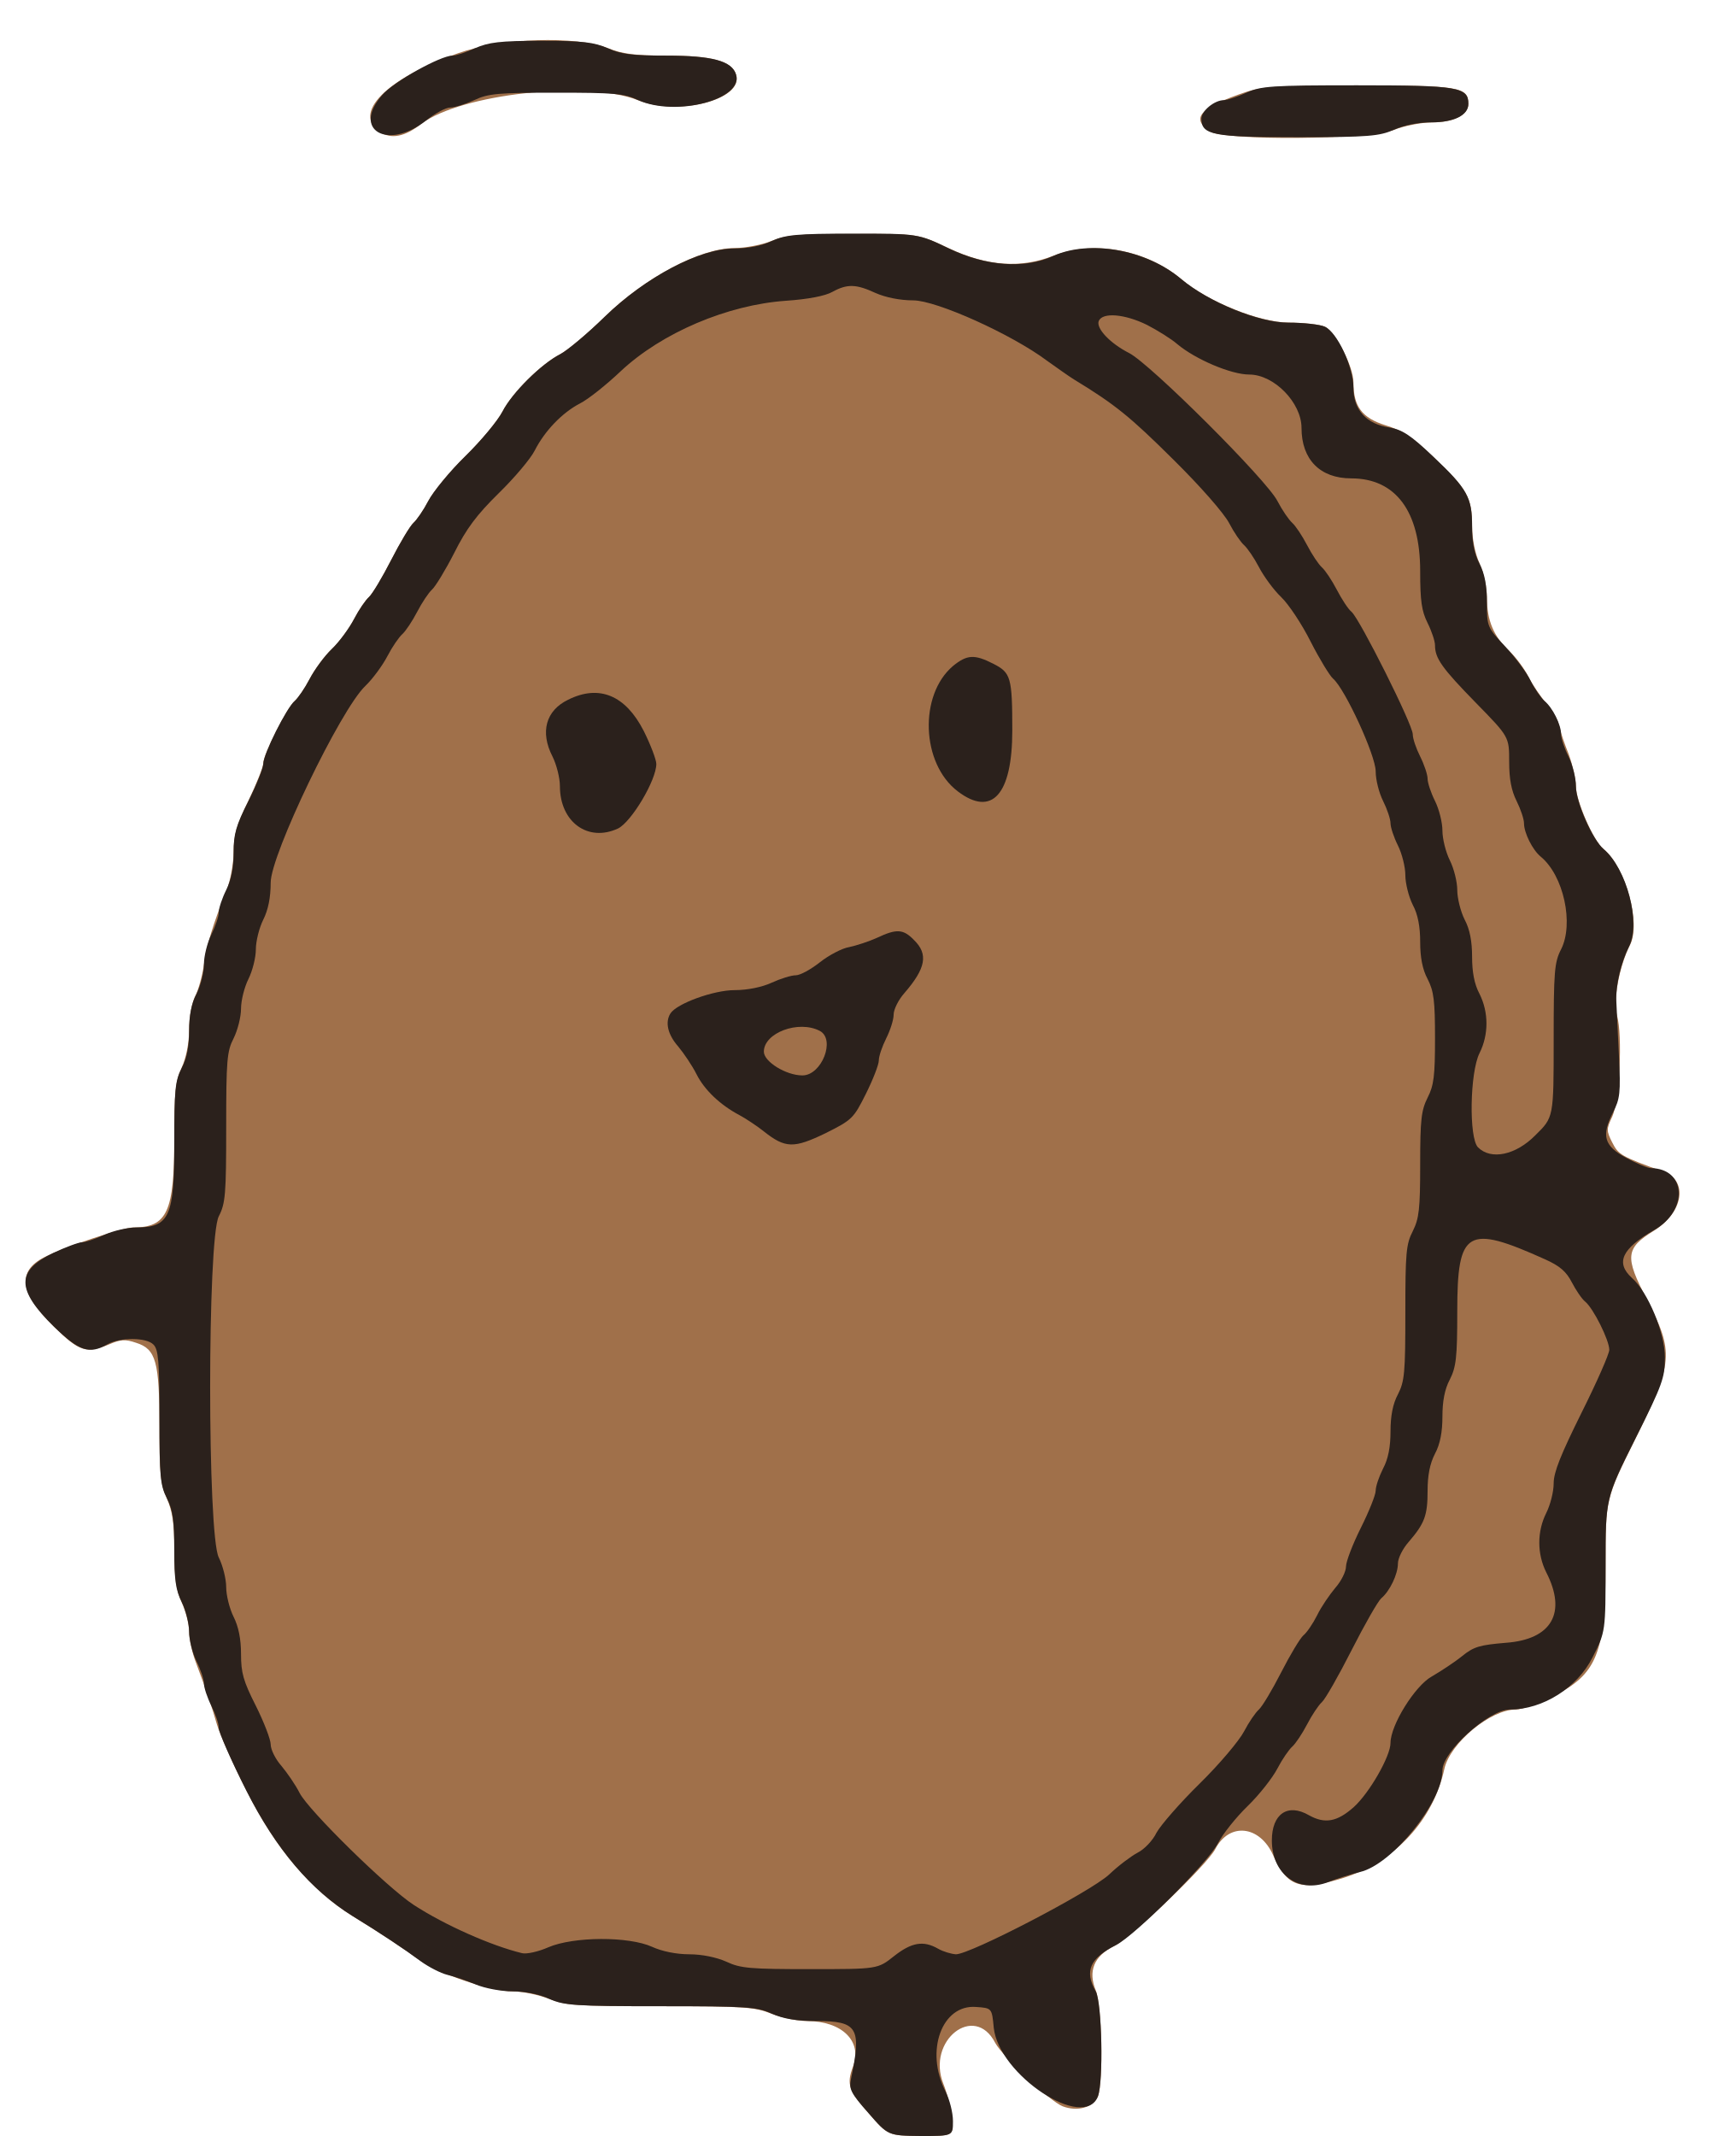
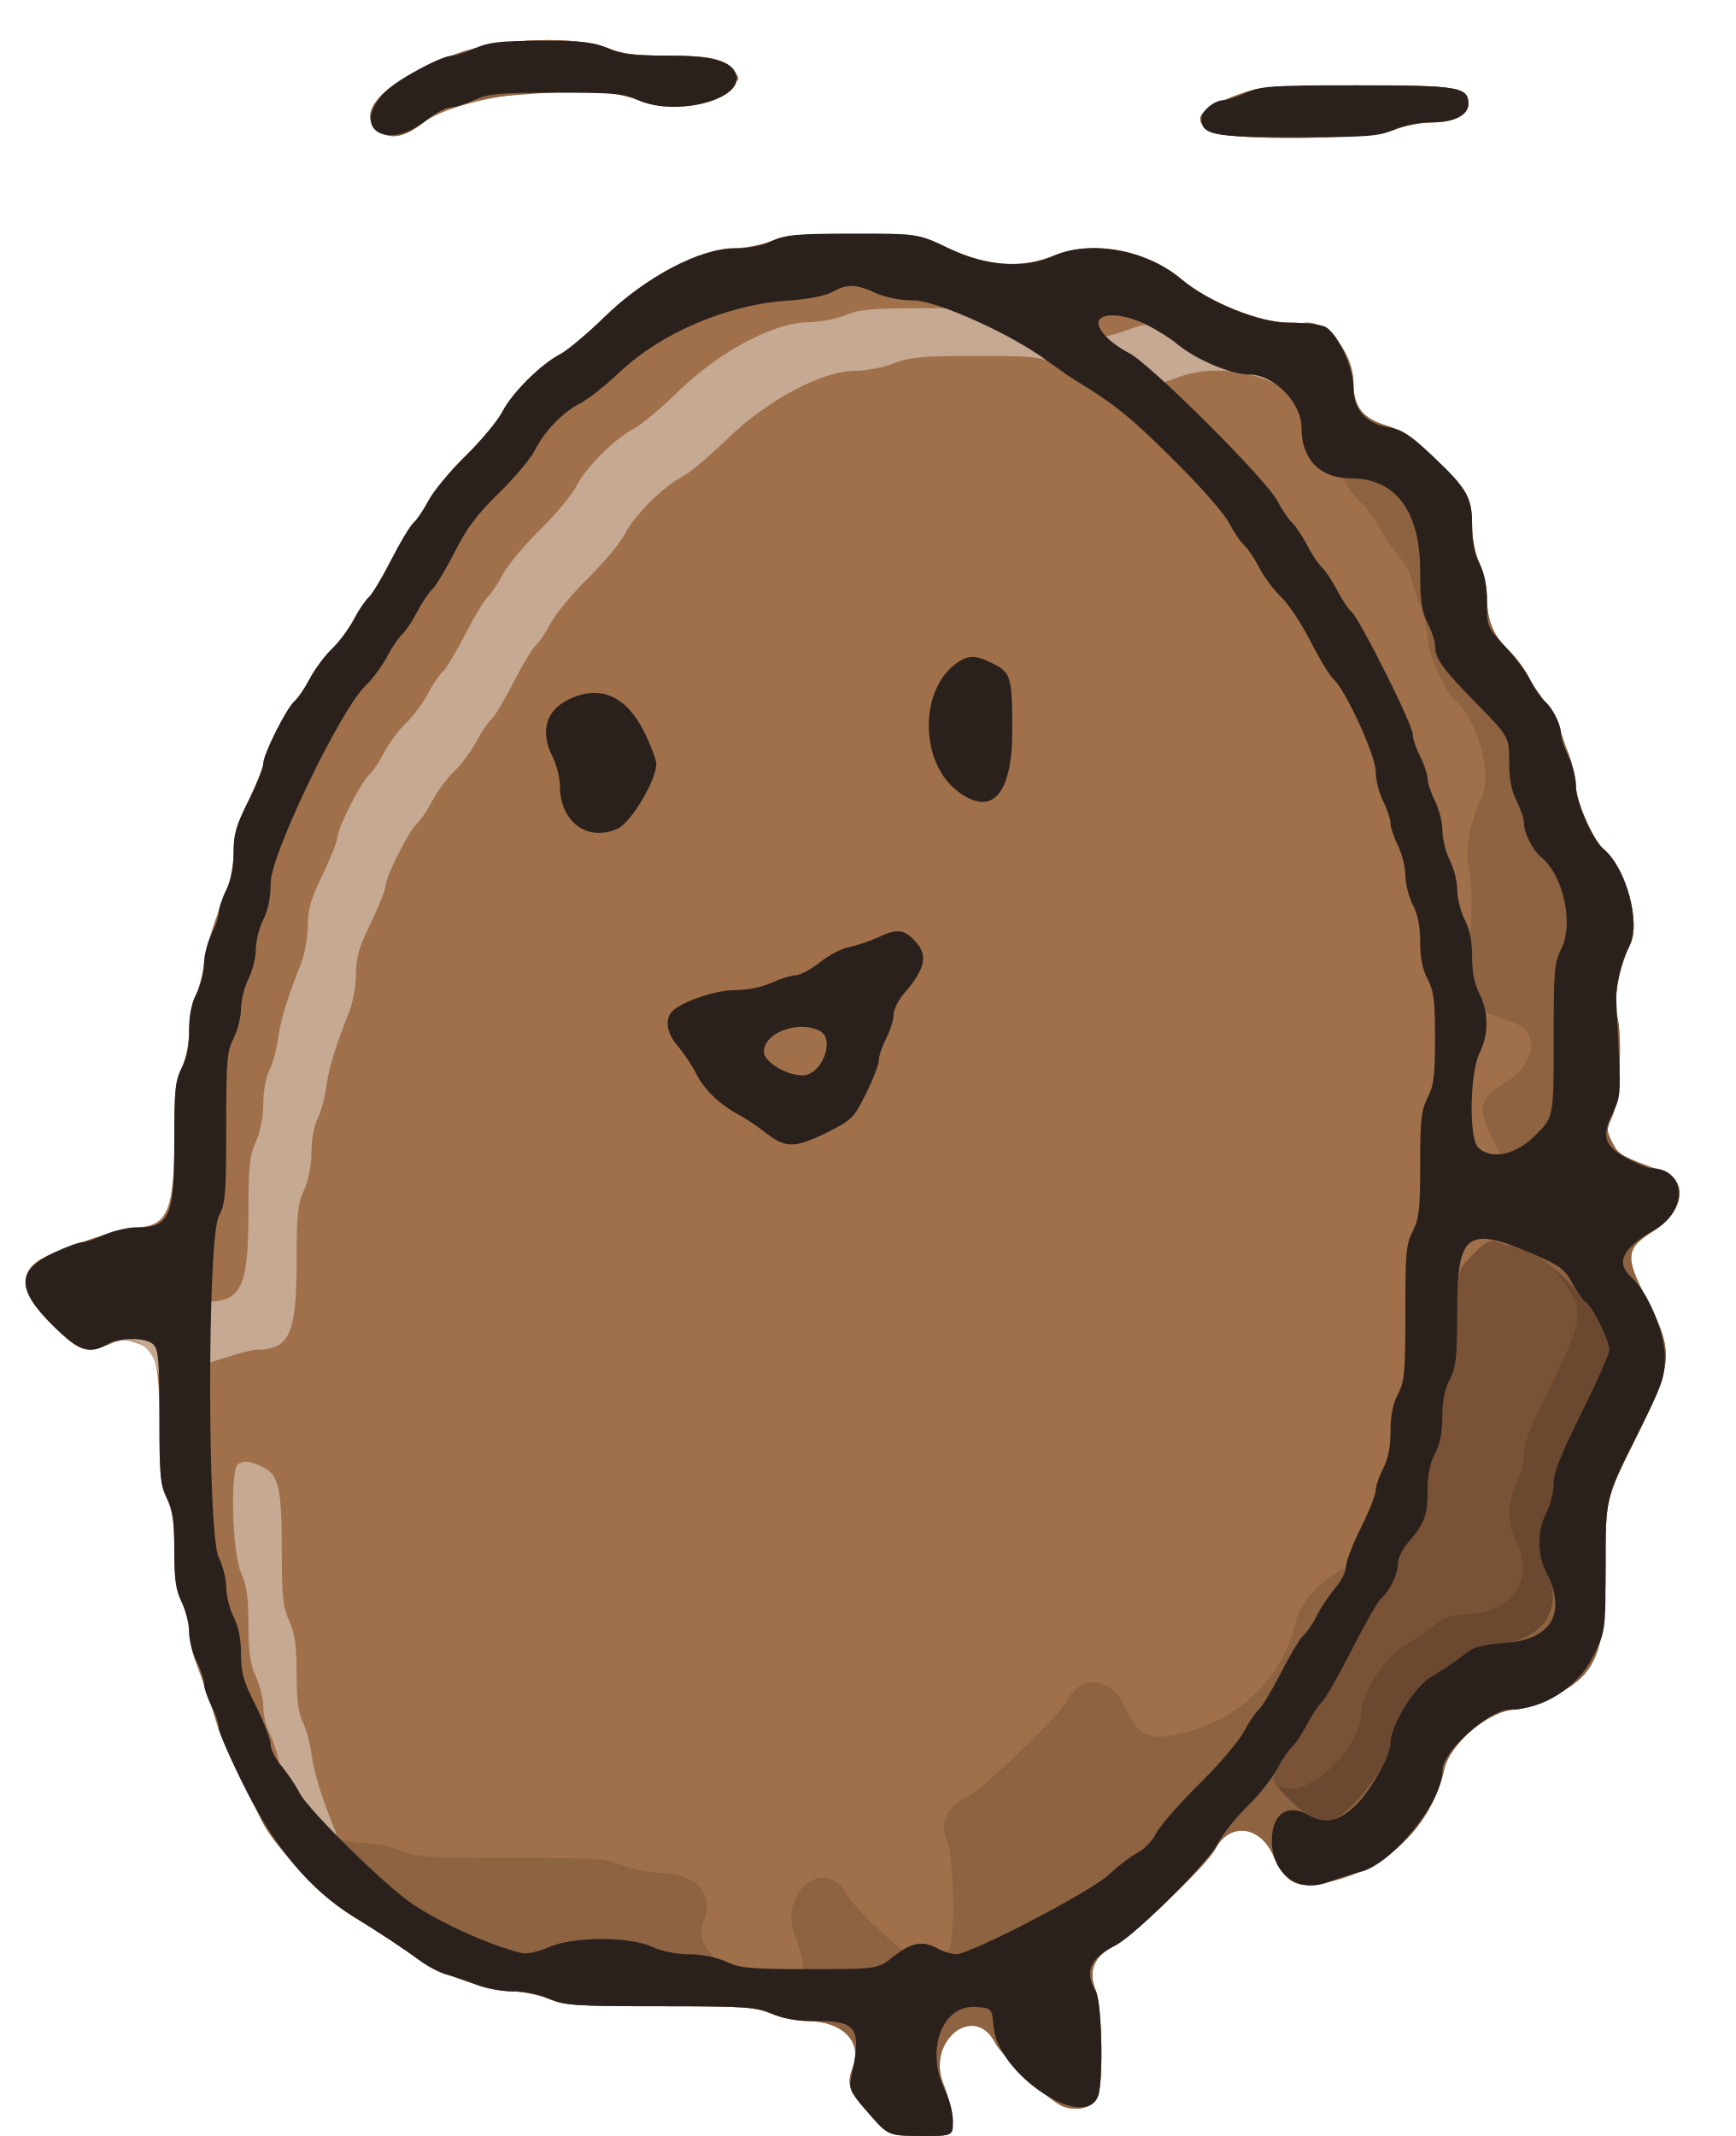
<svg xmlns="http://www.w3.org/2000/svg" viewBox="0 0 468 576" width="117" height="144">
  <g transform="translate(0,576) scale(0.1,-0.1)" fill="#a0704a" stroke="none">
    <path d="M1234 5616 c-193 -68 -285 -162 -209 -212 30 -20 67 -13 111 22 108 81 446 118 584 64 111 -44 287 2 265 69 -11 36 -65 51 -184 51 -87 0 -121 4 -161 20 -87 34 -288 28 -406 -14z" />
    <path d="M3340 5505 c-106 -38 -127 -65 -78 -99 37 -26 430 -23 498 4 28 11 74 20 103 20 58 0 97 20 97 50 0 46 -27 50 -300 49 -241 -1 -259 -2 -320 -24z" />
    <path d="M2080 5110 c-25 -10 -70 -19 -101 -19 -92 -1 -239 -79 -348 -185 -47 -46 -101 -91 -120 -101 -51 -26 -130 -104 -156 -155 -13 -25 -58 -79 -100 -120 -42 -41 -87 -96 -100 -121 -13 -25 -31 -51 -40 -59 -9 -8 -36 -53 -60 -100 -24 -47 -51 -92 -60 -100 -9 -8 -27 -34 -40 -59 -13 -25 -40 -62 -60 -81 -20 -19 -47 -56 -60 -81 -13 -25 -31 -51 -40 -59 -21 -18 -85 -144 -85 -168 0 -10 -18 -55 -40 -101 -32 -65 -40 -94 -40 -137 0 -31 -8 -76 -18 -102 -39 -98 -54 -149 -62 -202 -4 -31 -15 -70 -24 -87 -9 -19 -16 -56 -16 -90 0 -36 -8 -75 -20 -102 -17 -37 -20 -65 -20 -191 0 -198 -19 -240 -111 -240 -27 0 -187 -53 -239 -80 -75 -38 -67 -97 25 -187 69 -68 87 -74 150 -48 30 13 43 14 72 4 54 -17 63 -51 63 -228 0 -127 3 -155 20 -192 15 -34 20 -66 20 -140 0 -75 5 -107 20 -140 11 -24 20 -60 20 -79 0 -19 8 -57 19 -85 30 -80 42 -117 56 -165 7 -25 44 -109 83 -185 76 -151 172 -263 283 -332 69 -42 140 -89 181 -119 50 -36 191 -84 250 -84 26 0 70 -9 98 -20 46 -18 74 -20 300 -20 226 0 254 -2 300 -20 28 -11 71 -20 96 -20 95 0 151 -55 124 -124 -17 -46 -12 -63 43 -125 52 -60 52 -60 140 -61 89 0 89 0 84 48 -2 26 -13 68 -23 93 -46 116 84 219 140 110 20 -37 148 -158 182 -171 40 -15 83 -3 95 27 15 40 11 245 -6 286 -21 51 -5 92 49 119 47 23 250 218 273 261 38 74 121 65 157 -17 38 -85 73 -96 189 -60 139 44 242 156 272 293 15 70 124 161 193 161 16 0 62 16 101 36 118 59 141 117 141 353 0 179 0 179 80 340 103 208 105 234 31 378 -60 114 -57 137 19 184 79 49 94 134 27 159 -116 42 -122 46 -139 79 -16 32 -16 36 0 70 20 44 28 219 13 272 -12 39 6 134 35 191 30 59 -12 209 -72 259 -27 22 -74 130 -74 169 0 19 -9 57 -19 85 -11 27 -23 62 -26 77 -3 15 -18 42 -34 60 -15 18 -38 51 -49 73 -11 22 -35 54 -52 70 -42 39 -60 82 -60 144 0 27 -9 68 -20 92 -12 27 -20 66 -20 102 0 75 -13 98 -102 182 -58 56 -85 74 -131 88 -64 20 -87 51 -87 116 0 43 -49 137 -77 150 -13 6 -57 11 -97 11 -78 0 -218 56 -290 117 -95 80 -237 106 -346 63 -87 -34 -177 -28 -280 20 -85 40 -85 40 -260 39 -148 0 -182 -3 -220 -19z" />
+   </g>
+   <g transform="translate(0,576) scale(0.1,-0.1)" fill="#8d6341" stroke="none">
+     <path d="M1234 5616 c-193 -68 -285 -162 -209 -212 30 -20 67 -13 112 22 97 73 127 78 716 100 144 5 158 11 120 49 -28 28 -61 35 -173 35 -86 0 -120 4 -160 20 -87 34 -288 28 -406 -14z" />
+     <path d="M3340 5505 c-106 -38 -127 -65 -78 -99 37 -26 430 -23 498 4 28 11 74 20 103 20 58 0 97 20 97 50 0 46 -27 50 -300 49 -241 -1 -259 -2 -320 -24z" />
+     <path d="M3527 4868 c34 -38 43 -64 43 -125 0 -36 8 -74 20 -102 11 -24 20 -65 20 -92 0 -62 18 -105 60 -144 17 -16 41 -48 52 -70 11 -22 34 -55 49 -73 16 -18 31 -45 34 -60 3 -15 15 -50 26 -77 10 -28 19 -66 19 -85 0 -39 47 -147 74 -169 60 -50 102 -200 72 -259 -29 -57 -47 -152 -35 -191 15 -53 7 -228 -13 -272 -16 -34 -16 -38 0 -70 17 -33 23 -37 139 -79 67 -25 52 -110 -27 -159 -76 -47 -79 -70 -19 -184 74 -144 72 -170 -31 -378 -80 -161 -80 -161 -80 -340 0 -236 -23 -294 -141 -353 -39 -20 -85 -36 -101 -36 -69 0 -178 -91 -193 -161 -30 -137 -133 -249 -272 -293 -116 -36 -151 -25 -189 60 -36 82 -119 91 -157 17 -23 -43 -226 -238 -273 -261 -54 -27 -70 -68 -49 -119 17 -41 21 -246 6 -286 -12 -30 -55 -42 -95 -27 -34 13 -162 134 -182 171 -56 109 -186 6 -140 -110 10 -25 21 -67 23 -94 5 -47 5 -47 -84 -47 -88 1 -88 1 -140 61 -55 62 -60 79 -43 125 27 69 -29 124 -124 124 -25 0 -68 9 -96 20 -46 18 -74 20 -300 20 -226 0 -254 2 -300 20 -28 11 -71 20 -97 20 -63 0 -199 47 -252 87 -56 42 -59 38 -22 -33 33 -66 167 -205 242 -251 69 -42 140 -89 181 -119 50 -36 191 -84 250 -84 26 0 70 -9 98 -20 46 -18 74 -20 300 -20 226 0 254 -2 300 -20 28 -11 71 -20 96 -20 95 0 151 -55 124 -124 -17 -46 -12 -63 43 -125 52 -60 52 -60 140 -61 89 0 89 0 84 48 -2 26 -13 68 -23 93 -46 116 84 219 140 110 20 -37 148 -158 182 -171 40 -15 83 -3 95 27 15 40 11 245 -6 286 -21 51 -5 92 49 119 47 23 250 218 273 261 38 74 121 65 157 -17 38 -85 73 -96 189 -60 139 44 242 156 272 293 15 70 124 161 193 161 16 0 62 16 101 36 118 59 141 117 141 353 0 179 0 179 80 340 103 208 105 234 31 378 -60 114 -57 137 19 184 79 49 94 134 27 159 -116 42 -122 46 -139 79 -16 32 -16 36 0 70 20 44 28 219 13 272 -12 39 6 134 35 191 30 59 -12 209 -72 259 -27 22 -74 130 -74 169 0 19 -9 57 -19 85 -11 27 -23 62 -26 77 -3 15 -18 42 -34 60 -15 18 -38 51 -49 73 -11 22 -35 54 -52 70 -42 39 -60 82 -60 144 0 27 -9 68 -20 92 -12 27 -20 66 -20 102 0 75 -13 98 -102 182 -58 56 -85 74 -131 88 -64 20 -87 51 -87 116 0 75 -66 161 -122 161 -21 0 -21 0 -1 -22z" />
+   </g>
+   <g transform="translate(0,576) scale(0.1,-0.1)" fill="#c6a992" stroke="none">
+     <path d="M2280 4910 c-25 -10 -70 -19 -101 -19 -92 -1 -239 -79 -348 -185 -47 -46 -101 -91 -120 -101 -51 -26 -130 -104 -156 -155 -13 -25 -58 -79 -100 -120 -42 -41 -87 -96 -100 -121 -13 -25 -31 -51 -40 -59 -9 -8 -36 -53 -60 -100 -24 -47 -51 -92 -60 -100 -9 -8 -27 -34 -40 -59 -13 -25 -40 -62 -60 -81 -20 -19 -47 -56 -60 -81 -13 -25 -31 -51 -40 -59 -21 -18 -85 -144 -85 -168 0 -10 -18 -55 -40 -101 -32 -65 -40 -94 -40 -137 0 -31 -8 -76 -18 -102 -39 -98 -54 -149 -62 -202 -4 -31 -15 -70 -24 -87 -9 -19 -16 -56 -16 -90 0 -36 -8 -75 -20 -102 -17 -37 -20 -65 -20 -191 0 -198 -19 -240 -111 -240 -27 0 -187 -53 -239 -80 -47 -24 -54 -44 -11 -29 50 18 98 -10 113 -65 12 -45 12 -45 40 -30 41 21 203 74 227 74 92 0 111 42 111 240 0 126 3 154 20 191 12 27 20 66 20 102 0 34 7 71 16 90 9 17 20 56 24 87 8 53 23 104 62 202 10 26 18 71 18 102 0 43 8 72 40 137 22 46 40 91 40 101 0 24 64 150 85 168 9 8 27 34 40 59 13 25 40 62 60 81 20 19 47 56 60 81 13 25 31 51 40 59 9 8 36 53 60 100 24 47 51 92 60 100 9 8 27 34 40 59 13 25 58 80 100 121 42 41 87 95 100 120 26 51 105 129 156 155 19 10 73 55 120 101 108 105 256 184 345 184 30 0 76 9 104 20 44 17 74 20 223 20 172 0 172 0 257 -40 103 -48 193 -54 280 -20 108 43 250 17 345 -62 47 -40 80 -55 71 -33 -3 9 -9 27 -12 39 -4 16 -27 33 -76 57 -39 19 -87 47 -107 63 -105 84 -240 110 -351 66 -87 -34 -177 -28 -280 20 -85 40 -85 40 -260 39 -148 0 -182 -3 -220 -19z" />
+     <path d="M643 1813 c-23 -9 -17 -241 7 -294 15 -34 20 -66 20 -140 0 -75 5 -107 20 -140 11 -24 20 -61 20 -82 0 -21 7 -51 15 -66 8 -16 19 -46 24 -67 5 -22 17 -61 27 -89 9 -27 21 -61 26 -75 6 -18 22 -30 55 -42 57 -20 58 -20 40 23 -30 73 -49 136 -57 189 -4 31 -15 70 -24 87 -11 23 -16 59 -16 130 0 76 -5 108 -20 142 -17 37 -20 65 -20 191 0 172 -9 206 -56 226 -35 15 -41 15 -61 7z" />
+   </g>
+   <g transform="translate(0,576) scale(0.1,-0.1)" fill="#7a5236" stroke="none">
+     <path d="M3972 2377 c-42 -43 -42 -43 -42 -170 0 -108 -3 -134 -20 -167 -14 -26 -20 -59 -20 -100 0 -41 -6 -74 -20 -100 -14 -27 -20 -59 -20 -100 0 -67 -8 -88 -51 -138 -16 -18 -29 -44 -29 -58 0 -29 -22 -75 -45 -94 -9 -8 -45 -71 -80 -140 -35 -69 -71 -132 -80 -140 -9 -8 -27 -35 -40 -60 -13 -25 -31 -52 -40 -60 -9 -7 -26 -31 -37 -53 -20 -39 -20 -39 19 -79 44 -46 82 -68 115 -68 47 0 168 151 168 210 0 48 66 154 111 179 24 14 61 38 82 55 30 24 49 31 100 34 117 8 176 96 127 192 -11 22 -20 58 -20 80 0 22 9 58 20 80 11 22 20 57 20 80 0 30 19 77 75 190 83 165 84 172 54 233 -50 99 -147 189 -225 211 -27 7 -56 16 -64 20 -10 4 -30 -8 -58 -37z" />
+   </g>
+   <g transform="translate(0,576) scale(0.1,-0.1)" fill="#6b4830" stroke="none">
+     <path d="M4196 2331 c80 -96 79 -121 -11 -301 -56 -113 -75 -160 -75 -190 0 -23 -9 -58 -20 -80 -11 -22 -20 -58 -20 -80 0 -22 9 -58 20 -80 49 -96 -10 -184 -127 -192 -51 -3 -70 -10 -100 -34 -21 -17 -58 -41 -82 -55 -45 -25 -111 -131 -111 -179 0 -96 -147 -233 -213 -199 -16 8 -12 1 13 -26 40 -42 79 -65 112 -65 47 0 168 151 168 210 0 48 66 154 111 179 24 14 61 38 82 55 30 24 49 31 100 34 117 8 176 96 127 192 -11 22 -20 58 -20 80 0 22 9 58 20 80 11 22 20 57 20 80 0 30 19 77 75 190 41 82 75 159 75 170 0 36 -47 113 -107 176 -32 33 -48 49 -37 35z" />
  </g>
  <g transform="translate(0,576) scale(0.1,-0.1)" fill="#2b211c" stroke="none">
    <path d="M1281 5630 c-24 -11 -51 -20 -61 -20 -32 0 -158 -70 -189 -106 -83 -94 14 -151 118 -69 24 19 53 35 65 35 12 0 41 9 65 20 38 18 65 20 221 20 156 0 183 -2 221 -20 102 -46 285 2 264 69 -11 37 -65 51 -188 51 -93 0 -123 4 -158 20 -37 16 -66 20 -179 20 -113 0 -142 -4 -179 -20z" />
    <path d="M3361 5510 c-24 -11 -51 -20 -60 -20 -26 0 -61 -29 -61 -50 0 -44 31 -50 260 -50 193 0 220 3 259 20 27 12 65 20 100 20 62 0 101 19 101 50 0 45 -28 50 -300 50 -232 0 -259 -2 -299 -20z" />
    <path d="M2081 5110 c-27 -13 -65 -20 -100 -20 -94 0 -240 -77 -350 -184 -47 -46 -101 -91 -120 -101 -51 -26 -130 -104 -156 -155 -13 -25 -58 -79 -100 -120 -42 -41 -87 -96 -100 -121 -13 -25 -31 -51 -40 -59 -9 -8 -36 -53 -60 -100 -24 -47 -51 -92 -60 -100 -9 -8 -27 -34 -40 -59 -13 -25 -40 -62 -60 -81 -20 -19 -47 -56 -60 -81 -13 -25 -31 -51 -40 -59 -22 -18 -85 -144 -85 -170 0 -11 -18 -56 -40 -100 -34 -67 -40 -89 -40 -140 0 -41 -7 -74 -20 -100 -11 -22 -20 -49 -20 -60 0 -11 -9 -38 -20 -60 -11 -22 -20 -58 -20 -80 0 -22 -9 -58 -20 -80 -14 -26 -20 -59 -20 -100 0 -41 -6 -74 -20 -100 -18 -35 -20 -59 -20 -205 0 -195 -13 -225 -102 -225 -24 0 -63 -9 -87 -20 -24 -11 -51 -20 -60 -20 -9 0 -44 -13 -78 -29 -100 -48 -99 -99 2 -198 69 -67 96 -76 145 -48 34 19 105 19 124 -1 13 -13 16 -45 16 -195 0 -160 2 -184 20 -219 16 -32 20 -59 20 -140 0 -81 4 -108 20 -140 11 -22 20 -58 20 -80 0 -22 9 -58 20 -80 11 -22 20 -49 20 -60 0 -11 9 -38 20 -60 11 -22 20 -48 20 -60 0 -11 33 -87 74 -168 80 -158 174 -269 287 -339 75 -46 141 -90 184 -122 22 -16 54 -32 70 -36 17 -4 51 -15 77 -26 26 -11 70 -19 101 -19 33 0 72 -8 98 -20 40 -18 67 -20 300 -20 234 0 261 -2 300 -20 32 -14 66 -20 121 -20 111 0 122 -18 93 -156 -6 -27 -1 -38 47 -92 53 -61 53 -61 141 -62 87 0 87 0 87 40 0 23 -9 58 -20 80 -56 109 -10 235 82 228 43 -3 43 -3 48 -56 13 -127 244 -280 281 -185 15 40 11 254 -6 283 -31 55 -16 89 55 125 51 26 248 222 275 275 13 25 49 70 80 100 31 30 67 76 80 101 13 25 31 51 40 59 9 8 27 35 40 60 13 25 31 52 40 60 9 8 45 71 80 140 35 69 71 132 80 140 23 19 45 65 45 94 0 14 13 40 29 58 43 50 51 71 51 138 0 41 6 73 20 100 14 26 20 59 20 100 0 41 6 74 20 100 17 34 20 59 20 183 0 221 26 236 237 141 40 -18 57 -33 72 -62 11 -21 27 -45 36 -52 22 -18 65 -104 65 -130 0 -11 -34 -88 -75 -170 -56 -113 -75 -160 -75 -190 0 -23 -9 -58 -20 -80 -25 -50 -25 -110 0 -160 56 -109 15 -181 -109 -190 -70 -6 -86 -10 -118 -36 -21 -17 -58 -41 -82 -55 -45 -25 -111 -131 -111 -179 0 -36 -57 -135 -99 -173 -45 -40 -78 -46 -121 -22 -57 33 -100 4 -100 -68 0 -90 70 -143 150 -113 25 10 64 22 88 28 86 20 222 188 222 274 0 51 126 164 182 164 89 0 182 59 223 141 35 69 35 69 35 249 0 180 0 180 80 340 74 147 80 165 80 220 0 65 -45 175 -89 214 -45 41 -27 79 60 129 93 53 87 166 -9 167 -9 0 -39 13 -67 28 -59 32 -67 59 -35 122 19 37 21 53 16 153 -3 62 -6 128 -7 147 -2 44 13 105 34 147 33 63 -6 211 -68 263 -30 25 -75 127 -75 170 0 22 -9 58 -20 80 -11 22 -20 49 -20 60 0 26 -23 72 -45 90 -9 8 -26 32 -37 54 -11 23 -42 64 -69 93 -48 51 -49 53 -49 118 0 46 -6 78 -20 105 -14 26 -20 59 -20 100 0 78 -12 101 -104 188 -62 59 -84 73 -118 79 -63 9 -98 48 -98 107 0 57 -44 150 -77 165 -13 6 -58 11 -99 11 -79 0 -214 55 -289 118 -94 79 -246 106 -344 62 -78 -36 -182 -28 -282 20 -83 40 -83 40 -258 40 -154 0 -182 -3 -220 -20z m280 -140 c27 -12 66 -20 102 -20 62 0 265 -91 361 -163 24 -17 56 -40 72 -50 112 -68 153 -102 267 -215 74 -73 138 -146 152 -173 13 -25 31 -51 40 -59 9 -8 27 -34 40 -59 13 -25 40 -62 60 -81 20 -19 56 -73 80 -121 24 -47 51 -91 60 -99 32 -27 115 -207 115 -250 0 -23 9 -58 20 -80 11 -22 20 -49 20 -60 0 -11 9 -38 20 -60 11 -22 20 -58 20 -80 0 -22 9 -58 20 -80 14 -26 20 -59 20 -100 0 -41 6 -74 20 -100 17 -33 20 -59 20 -160 0 -101 -3 -127 -20 -160 -17 -34 -20 -59 -20 -180 0 -121 -3 -146 -20 -180 -18 -35 -20 -59 -20 -220 0 -161 -2 -185 -20 -220 -14 -26 -20 -59 -20 -100 0 -41 -6 -74 -20 -100 -11 -22 -20 -48 -20 -60 0 -11 -18 -56 -40 -100 -22 -44 -40 -91 -40 -104 0 -14 -13 -40 -29 -58 -15 -18 -38 -51 -49 -74 -11 -22 -28 -47 -37 -54 -9 -8 -36 -53 -60 -100 -24 -47 -51 -92 -60 -100 -9 -8 -27 -34 -40 -59 -13 -25 -67 -89 -120 -141 -53 -52 -105 -112 -116 -132 -10 -21 -33 -45 -51 -54 -17 -9 -52 -35 -77 -59 -51 -47 -374 -215 -413 -215 -13 1 -34 7 -48 15 -40 23 -72 17 -119 -20 -44 -35 -44 -35 -226 -35 -161 0 -188 2 -226 20 -27 12 -66 20 -100 20 -35 0 -74 8 -100 20 -64 29 -212 28 -280 -1 -27 -12 -59 -19 -71 -16 -83 20 -209 76 -292 130 -71 46 -284 255 -308 302 -11 22 -34 55 -49 73 -16 18 -29 44 -29 58 0 13 -18 60 -40 104 -34 67 -40 89 -40 140 0 41 -7 74 -20 100 -11 22 -20 58 -20 80 0 22 -9 58 -20 80 -31 61 -31 859 0 920 18 35 20 59 20 240 0 181 2 205 20 240 11 22 20 58 20 80 0 22 9 58 20 80 11 22 20 58 20 80 0 22 9 58 20 80 13 26 20 59 20 100 0 75 188 466 255 530 20 19 47 56 60 81 13 25 31 51 40 59 9 8 27 35 40 60 13 25 31 52 40 60 9 8 36 52 60 99 33 66 61 103 120 161 42 41 86 93 97 115 27 53 74 102 122 127 22 11 71 50 110 87 111 104 288 179 446 190 59 4 106 13 125 24 40 22 64 21 116 -3z m732 -86 c29 -15 66 -38 82 -52 49 -41 145 -82 194 -82 67 0 141 -76 141 -144 0 -85 50 -136 134 -136 120 0 186 -89 186 -250 0 -81 4 -108 20 -140 11 -22 20 -49 20 -60 0 -35 18 -61 111 -156 89 -91 89 -91 89 -158 0 -47 6 -78 20 -106 11 -22 20 -49 20 -60 0 -26 23 -72 45 -90 62 -51 90 -181 55 -250 -18 -35 -20 -59 -20 -246 0 -207 0 -207 -49 -255 -53 -54 -120 -68 -155 -33 -25 25 -22 202 4 254 25 50 25 110 0 160 -14 26 -20 59 -20 100 0 41 -6 74 -20 100 -11 22 -20 58 -20 80 0 22 -9 58 -20 80 -11 22 -20 58 -20 80 0 22 -9 58 -20 80 -11 22 -20 49 -20 60 0 11 -9 38 -20 60 -11 22 -20 48 -20 60 0 26 -143 311 -165 330 -9 7 -27 35 -40 60 -13 25 -31 52 -40 60 -9 8 -27 35 -40 60 -13 25 -31 52 -40 60 -9 8 -27 34 -40 59 -29 57 -343 370 -400 399 -51 26 -89 66 -82 86 10 25 71 19 130 -10z" />
    <path d="M2570 3964 c-92 -78 -86 -263 13 -338 92 -70 147 -9 147 164 0 144 -4 156 -51 180 -51 26 -71 25 -109 -6z" />
    <path d="M1532 3873 c-60 -29 -76 -87 -42 -153 11 -22 20 -58 20 -80 0 -97 76 -152 157 -114 36 18 103 130 103 174 0 11 -15 51 -34 89 -49 96 -120 126 -204 84z" />
    <path d="M2365 3231 c-22 -10 -56 -21 -75 -25 -19 -3 -55 -22 -79 -41 -24 -19 -53 -35 -65 -35 -12 0 -41 -9 -65 -20 -26 -12 -65 -20 -100 -20 -56 0 -156 -36 -173 -63 -15 -24 -7 -57 21 -89 15 -18 38 -52 49 -74 22 -44 65 -84 116 -111 17 -9 47 -29 66 -44 58 -46 81 -46 166 -5 72 36 76 40 109 106 19 38 35 79 35 90 0 12 9 38 20 60 11 22 20 50 20 64 0 14 13 40 29 58 58 67 65 105 26 143 -29 30 -47 31 -100 6z m-154 -251 c43 -23 5 -120 -47 -120 -44 0 -104 37 -104 64 0 51 94 86 151 56z" />
  </g>
</svg>
